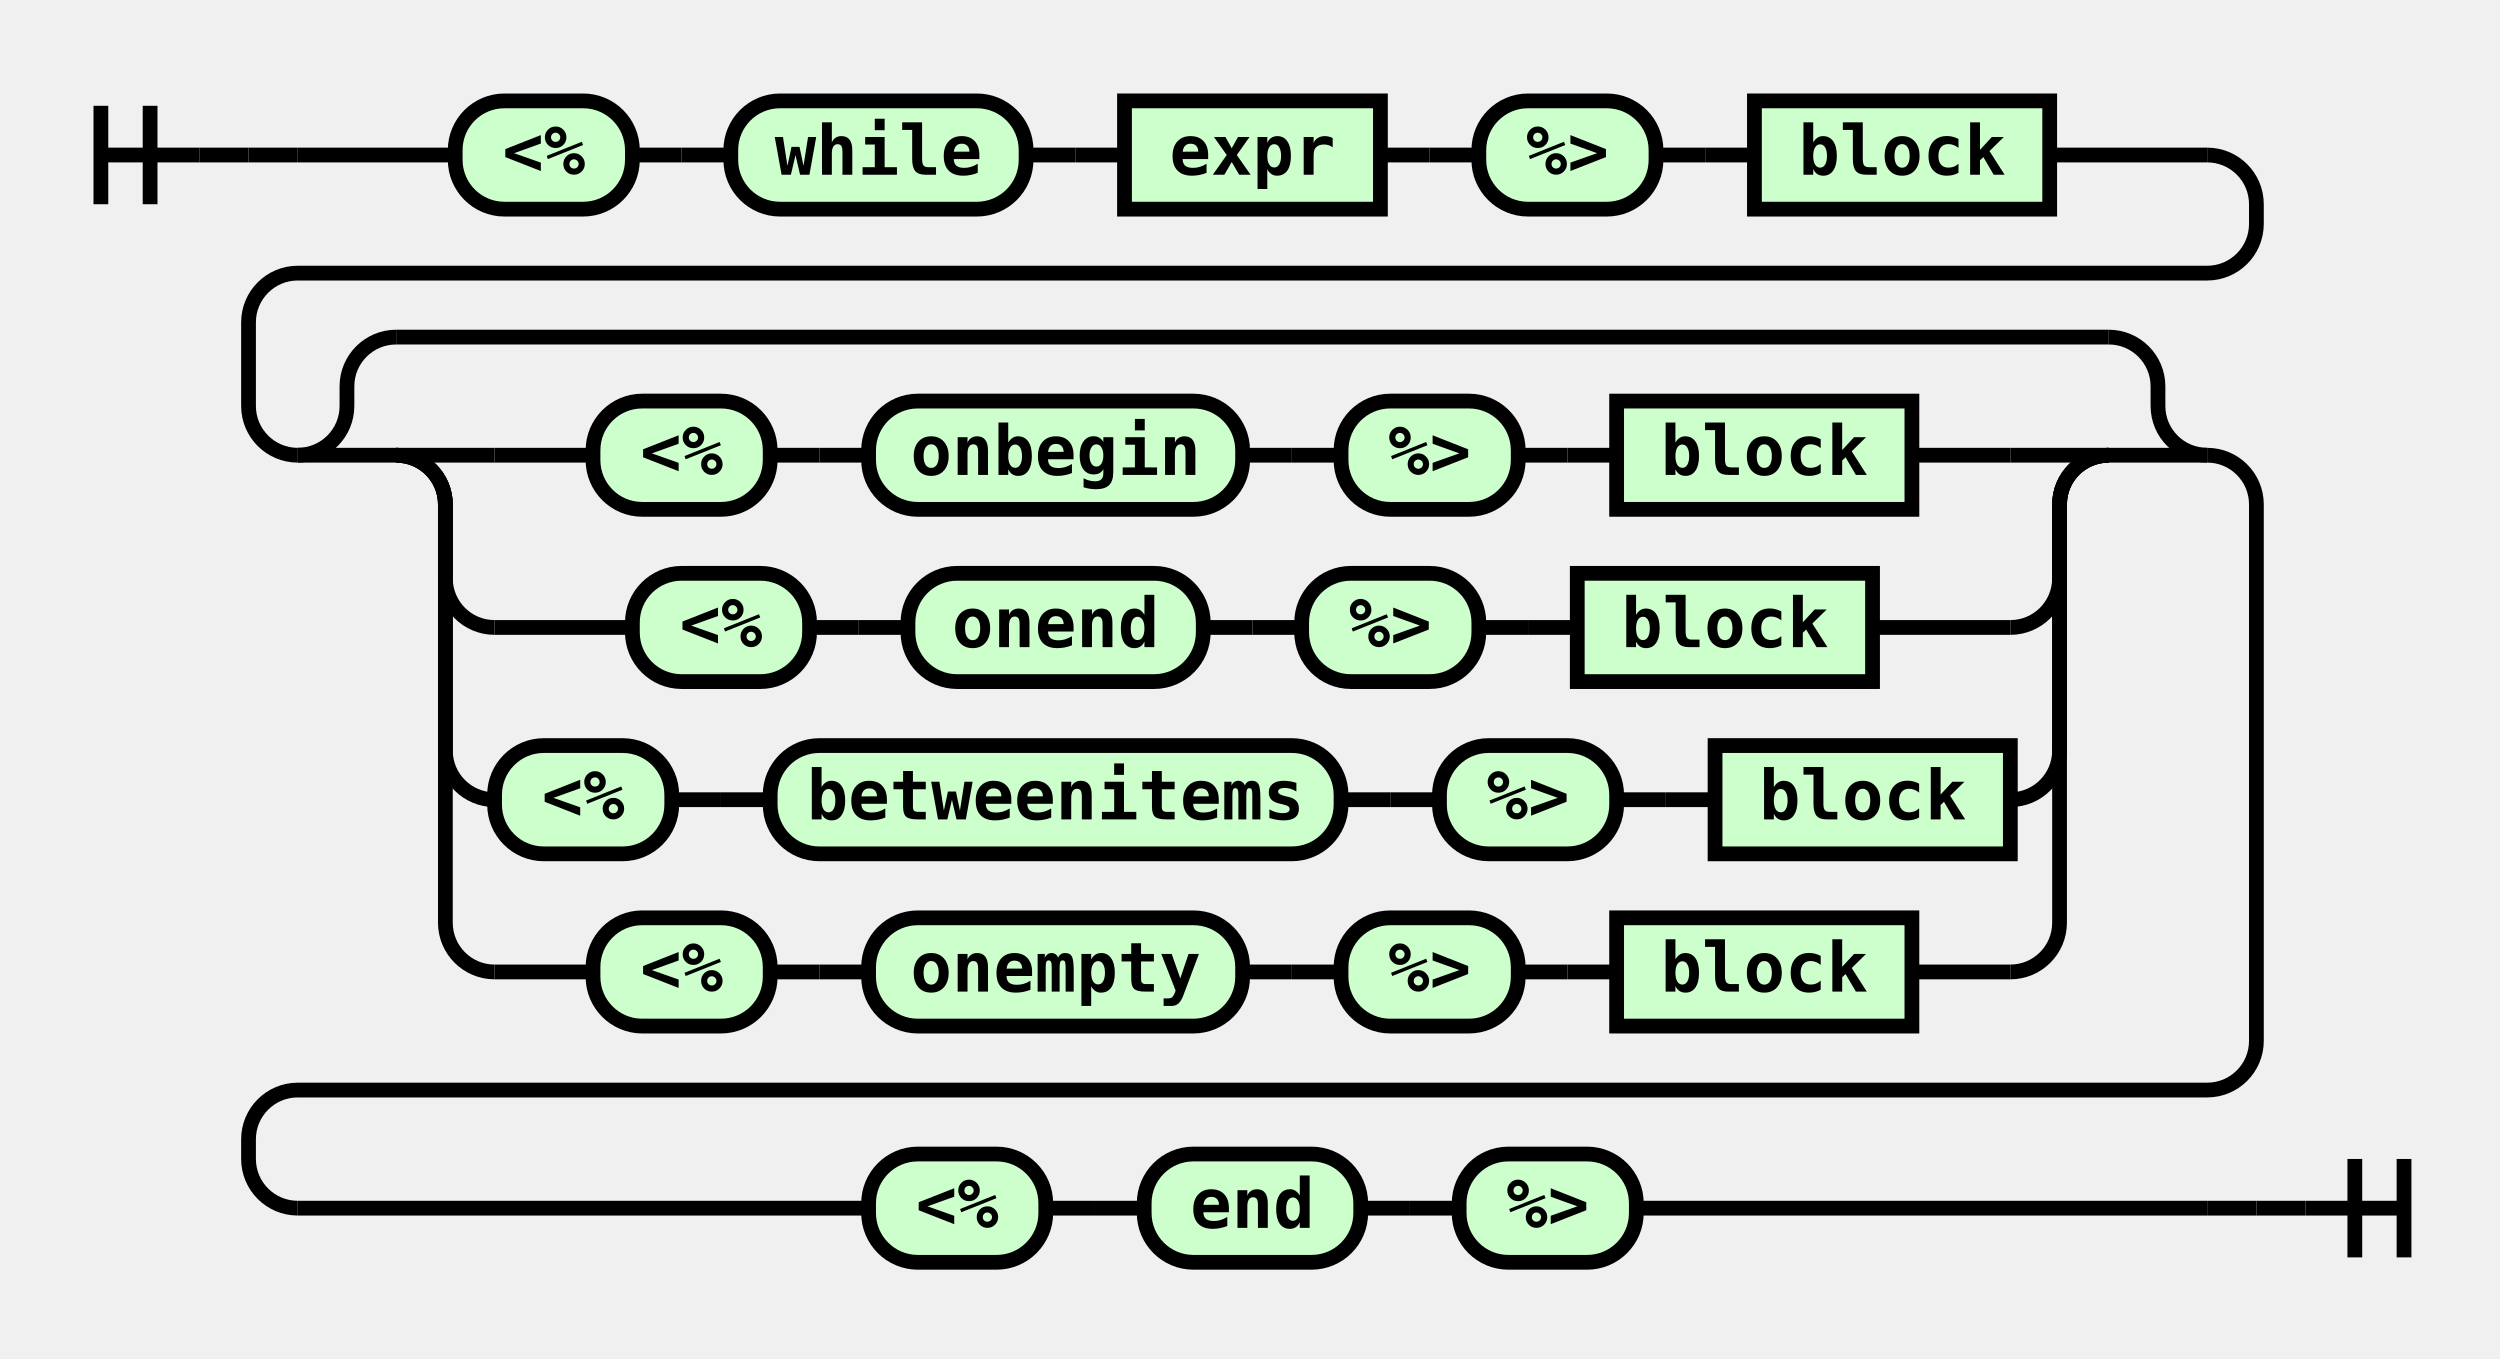
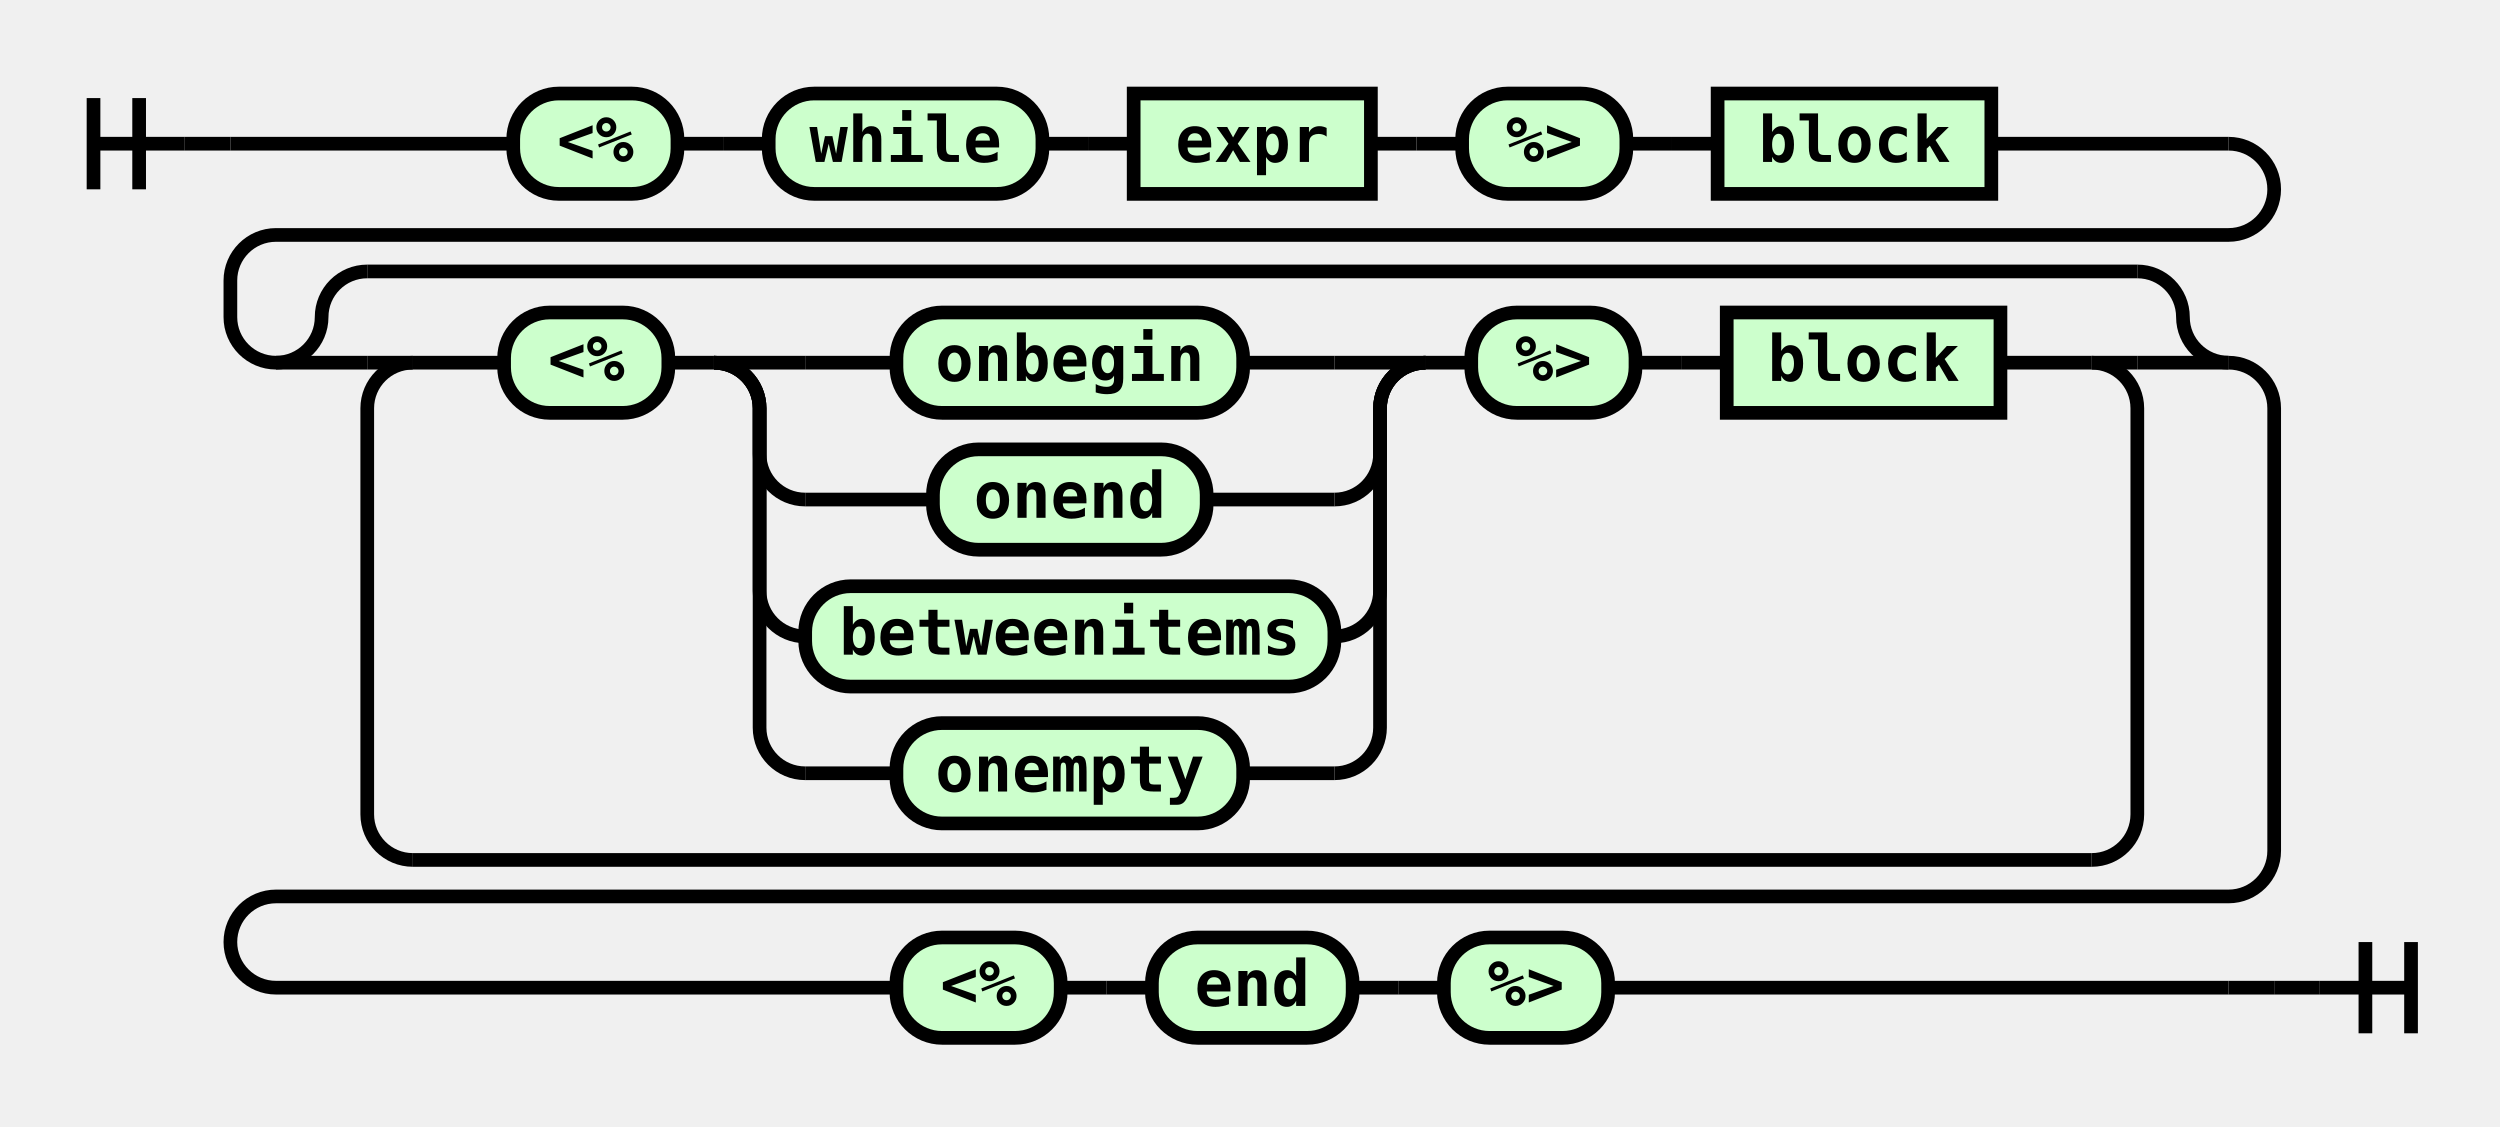
- <svg xmlns="http://www.w3.org/2000/svg" class="railroad-diagram" width="508" height="276" viewBox="0 0 508 276">
+ <svg xmlns="http://www.w3.org/2000/svg" class="railroad-diagram" width="548" height="247" viewBox="0 0 548 247">
  <g transform="translate(.5 .5)">
    <g>
      <path d="M20 21v20m10 -20v20m-10 -10h20" />
    </g>
    <path d="M40 31h10" />
    <g>
      <path d="M50 31h0" />
      <path d="M50 31h10" />
      <g>
-         <path d="M60 31h32" />
-         <path d="M416 31h32" />
-         <g class="terminal ">
-           <path d="M92 31h0" />
-           <path d="M128 31h0" />
-           <rect x="92" y="20" width="36" height="22" rx="10" ry="10" />
-           <text x="110" y="35">&lt;%</text>
-         </g>
-         <path d="M128 31h10" />
-         <path d="M138 31h10" />
-         <g class="terminal ">
+         <path d="M60 31h52" />
+         <path d="M436 31h52" />
+         <g class="terminal ">
+           <path d="M112 31h0" />
          <path d="M148 31h0" />
-           <path d="M208 31h0" />
-           <rect x="148" y="20" width="60" height="22" rx="10" ry="10" />
-           <text x="178" y="35">while</text>
-         </g>
-         <path d="M208 31h10" />
-         <path d="M218 31h10" />
+           <rect x="112" y="20" width="36" height="22" rx="10" ry="10" />
+           <text x="130" y="35">&lt;%</text>
+         </g>
+         <path d="M148 31h10" />
+         <path d="M158 31h10" />
+         <g class="terminal ">
+           <path d="M168 31h0" />
+           <path d="M228 31h0" />
+           <rect x="168" y="20" width="60" height="22" rx="10" ry="10" />
+           <text x="198" y="35">while</text>
+         </g>
+         <path d="M228 31h10" />
+         <path d="M238 31h10" />
        <g class="non-terminal ">
-           <path d="M228 31h0" />
-           <path d="M280 31h0" />
-           <rect x="228" y="20" width="52" height="22" />
-           <text x="254" y="35">expr</text>
-         </g>
-         <path d="M280 31h10" />
-         <path d="M290 31h10" />
-         <g class="terminal ">
+           <path d="M248 31h0" />
          <path d="M300 31h0" />
-           <path d="M336 31h0" />
-           <rect x="300" y="20" width="36" height="22" rx="10" ry="10" />
-           <text x="318" y="35">%&gt;</text>
-         </g>
-         <path d="M336 31h10" />
-         <path d="M346 31h10" />
+           <rect x="248" y="20" width="52" height="22" />
+           <text x="274" y="35">expr</text>
+         </g>
+         <path d="M300 31h10" />
+         <path d="M310 31h10" />
+         <g class="terminal ">
+           <path d="M320 31h0" />
+           <path d="M356 31h0" />
+           <rect x="320" y="20" width="36" height="22" rx="10" ry="10" />
+           <text x="338" y="35">%&gt;</text>
+         </g>
+         <path d="M356 31h10" />
+         <path d="M366 31h10" />
        <g class="non-terminal ">
-           <path d="M356 31h0" />
-           <path d="M416 31h0" />
-           <rect x="356" y="20" width="60" height="22" />
-           <text x="386" y="35">block</text>
+           <path d="M376 31h0" />
+           <path d="M436 31h0" />
+           <rect x="376" y="20" width="60" height="22" />
+           <text x="406" y="35">block</text>
        </g>
      </g>
-       <path d="M448 31a10 10 0 0 1 10 10v4a10 10 0 0 1 -10 10h-388a10 10 0 0 0 -10 10v17a10 10 0 0 0 10 10" />
+       <path d="M488 31a10 10 0 0 1 10 10v0a10 10 0 0 1 -10 10h-428a10 10 0 0 0 -10 10v8a10 10 0 0 0 10 10" />
      <g>
-         <path d="M60 92h0" />
-         <path d="M448 92h0" />
-         <path d="M60 92a10 10 0 0 0 10 -10v-4a10 10 0 0 1 10 -10" />
+         <path d="M60 79h0" />
+         <path d="M488 79h0" />
+         <path d="M60 79a10 10 0 0 0 10 -10v0a10 10 0 0 1 10 -10" />
        <g>
-           <path d="M80 68h348" />
-         </g>
-         <path d="M428 68a10 10 0 0 1 10 10v4a10 10 0 0 0 10 10" />
-         <path d="M60 92h20" />
+           <path d="M80 59h388" />
+         </g>
+         <path d="M468 59a10 10 0 0 1 10 10v0a10 10 0 0 0 10 10" />
+         <path d="M60 79h20" />
        <g>
-           <path d="M80 92h0" />
-           <path d="M428 92h0" />
-           <path d="M80 92h20" />
+           <path d="M80 79h0" />
+           <path d="M468 79h0" />
+           <path d="M80 79h10" />
          <g>
-             <path d="M100 92h20" />
-             <path d="M388 92h20" />
-             <g class="terminal ">
-               <path d="M120 92h0" />
-               <path d="M156 92h0" />
-               <rect x="120" y="81" width="36" height="22" rx="10" ry="10" />
-               <text x="138" y="96">&lt;%</text>
+             <path d="M90 79h0" />
+             <path d="M458 79h0" />
+             <path d="M90 79h20" />
+             <g>
+               <path d="M110 79h0" />
+               <path d="M438 79h0" />
+               <g class="terminal ">
+                 <path d="M110 79h0" />
+                 <path d="M146 79h0" />
+                 <rect x="110" y="68" width="36" height="22" rx="10" ry="10" />
+                 <text x="128" y="83">&lt;%</text>
+               </g>
+               <path d="M146 79h10" />
+               <g>
+                 <path d="M156 79h0" />
+                 <path d="M312 79h0" />
+                 <path d="M156 79h20" />
+                 <g class="terminal ">
+                   <path d="M176 79h20" />
+                   <path d="M272 79h20" />
+                   <rect x="196" y="68" width="76" height="22" rx="10" ry="10" />
+                   <text x="234" y="83">onbegin</text>
+                 </g>
+                 <path d="M292 79h20" />
+                 <path d="M156 79a10 10 0 0 1 10 10v10a10 10 0 0 0 10 10" />
+                 <g class="terminal ">
+                   <path d="M176 109h28" />
+                   <path d="M264 109h28" />
+                   <rect x="204" y="98" width="60" height="22" rx="10" ry="10" />
+                   <text x="234" y="113">onend</text>
+                 </g>
+                 <path d="M292 109a10 10 0 0 0 10 -10v-10a10 10 0 0 1 10 -10" />
+                 <path d="M156 79a10 10 0 0 1 10 10v40a10 10 0 0 0 10 10" />
+                 <g class="terminal ">
+                   <path d="M176 139h0" />
+                   <path d="M292 139h0" />
+                   <rect x="176" y="128" width="116" height="22" rx="10" ry="10" />
+                   <text x="234" y="143">betweenitems</text>
+                 </g>
+                 <path d="M292 139a10 10 0 0 0 10 -10v-40a10 10 0 0 1 10 -10" />
+                 <path d="M156 79a10 10 0 0 1 10 10v70a10 10 0 0 0 10 10" />
+                 <g class="terminal ">
+                   <path d="M176 169h20" />
+                   <path d="M272 169h20" />
+                   <rect x="196" y="158" width="76" height="22" rx="10" ry="10" />
+                   <text x="234" y="173">onempty</text>
+                 </g>
+                 <path d="M292 169a10 10 0 0 0 10 -10v-70a10 10 0 0 1 10 -10" />
+               </g>
+               <path d="M312 79h10" />
+               <g class="terminal ">
+                 <path d="M322 79h0" />
+                 <path d="M358 79h0" />
+                 <rect x="322" y="68" width="36" height="22" rx="10" ry="10" />
+                 <text x="340" y="83">%&gt;</text>
+               </g>
+               <path d="M358 79h10" />
+               <path d="M368 79h10" />
+               <g class="non-terminal ">
+                 <path d="M378 79h0" />
+                 <path d="M438 79h0" />
+                 <rect x="378" y="68" width="60" height="22" />
+                 <text x="408" y="83">block</text>
+               </g>
            </g>
-             <path d="M156 92h10" />
-             <path d="M166 92h10" />
-             <g class="terminal ">
-               <path d="M176 92h0" />
-               <path d="M252 92h0" />
-               <rect x="176" y="81" width="76" height="22" rx="10" ry="10" />
-               <text x="214" y="96">onbegin</text>
-             </g>
-             <path d="M252 92h10" />
-             <path d="M262 92h10" />
-             <g class="terminal ">
-               <path d="M272 92h0" />
-               <path d="M308 92h0" />
-               <rect x="272" y="81" width="36" height="22" rx="10" ry="10" />
-               <text x="290" y="96">%&gt;</text>
-             </g>
-             <path d="M308 92h10" />
-             <path d="M318 92h10" />
-             <g class="non-terminal ">
-               <path d="M328 92h0" />
-               <path d="M388 92h0" />
-               <rect x="328" y="81" width="60" height="22" />
-               <text x="358" y="96">block</text>
-             </g>
+             <path d="M438 79h20" />
          </g>
-           <path d="M408 92h20" />
-           <path d="M80 92a10 10 0 0 1 10 10v15a10 10 0 0 0 10 10" />
+           <path d="M458 79h10" />
+           <path d="M90 79a10 10 0 0 0 -10 10v89a10 10 0 0 0 10 10" />
          <g>
-             <path d="M100 127h28" />
-             <path d="M380 127h28" />
-             <g class="terminal ">
-               <path d="M128 127h0" />
-               <path d="M164 127h0" />
-               <rect x="128" y="116" width="36" height="22" rx="10" ry="10" />
-               <text x="146" y="131">&lt;%</text>
-             </g>
-             <path d="M164 127h10" />
-             <path d="M174 127h10" />
-             <g class="terminal ">
-               <path d="M184 127h0" />
-               <path d="M244 127h0" />
-               <rect x="184" y="116" width="60" height="22" rx="10" ry="10" />
-               <text x="214" y="131">onend</text>
-             </g>
-             <path d="M244 127h10" />
-             <path d="M254 127h10" />
-             <g class="terminal ">
-               <path d="M264 127h0" />
-               <path d="M300 127h0" />
-               <rect x="264" y="116" width="36" height="22" rx="10" ry="10" />
-               <text x="282" y="131">%&gt;</text>
-             </g>
-             <path d="M300 127h10" />
-             <path d="M310 127h10" />
-             <g class="non-terminal ">
-               <path d="M320 127h0" />
-               <path d="M380 127h0" />
-               <rect x="320" y="116" width="60" height="22" />
-               <text x="350" y="131">block</text>
-             </g>
+             <path d="M90 188h368" />
          </g>
-           <path d="M408 127a10 10 0 0 0 10 -10v-15a10 10 0 0 1 10 -10" />
-           <path d="M80 92a10 10 0 0 1 10 10v50a10 10 0 0 0 10 10" />
-           <g>
-             <path d="M100 162h0" />
-             <path d="M408 162h0" />
-             <g class="terminal ">
-               <path d="M100 162h0" />
-               <path d="M136 162h0" />
-               <rect x="100" y="151" width="36" height="22" rx="10" ry="10" />
-               <text x="118" y="166">&lt;%</text>
-             </g>
-             <path d="M136 162h10" />
-             <path d="M146 162h10" />
-             <g class="terminal ">
-               <path d="M156 162h0" />
-               <path d="M272 162h0" />
-               <rect x="156" y="151" width="116" height="22" rx="10" ry="10" />
-               <text x="214" y="166">betweenitems</text>
-             </g>
-             <path d="M272 162h10" />
-             <path d="M282 162h10" />
-             <g class="terminal ">
-               <path d="M292 162h0" />
-               <path d="M328 162h0" />
-               <rect x="292" y="151" width="36" height="22" rx="10" ry="10" />
-               <text x="310" y="166">%&gt;</text>
-             </g>
-             <path d="M328 162h10" />
-             <path d="M338 162h10" />
-             <g class="non-terminal ">
-               <path d="M348 162h0" />
-               <path d="M408 162h0" />
-               <rect x="348" y="151" width="60" height="22" />
-               <text x="378" y="166">block</text>
-             </g>
-           </g>
-           <path d="M408 162a10 10 0 0 0 10 -10v-50a10 10 0 0 1 10 -10" />
-           <path d="M80 92a10 10 0 0 1 10 10v85a10 10 0 0 0 10 10" />
-           <g>
-             <path d="M100 197h20" />
-             <path d="M388 197h20" />
-             <g class="terminal ">
-               <path d="M120 197h0" />
-               <path d="M156 197h0" />
-               <rect x="120" y="186" width="36" height="22" rx="10" ry="10" />
-               <text x="138" y="201">&lt;%</text>
-             </g>
-             <path d="M156 197h10" />
-             <path d="M166 197h10" />
-             <g class="terminal ">
-               <path d="M176 197h0" />
-               <path d="M252 197h0" />
-               <rect x="176" y="186" width="76" height="22" rx="10" ry="10" />
-               <text x="214" y="201">onempty</text>
-             </g>
-             <path d="M252 197h10" />
-             <path d="M262 197h10" />
-             <g class="terminal ">
-               <path d="M272 197h0" />
-               <path d="M308 197h0" />
-               <rect x="272" y="186" width="36" height="22" rx="10" ry="10" />
-               <text x="290" y="201">%&gt;</text>
-             </g>
-             <path d="M308 197h10" />
-             <path d="M318 197h10" />
-             <g class="non-terminal ">
-               <path d="M328 197h0" />
-               <path d="M388 197h0" />
-               <rect x="328" y="186" width="60" height="22" />
-               <text x="358" y="201">block</text>
-             </g>
-           </g>
-           <path d="M408 197a10 10 0 0 0 10 -10v-85a10 10 0 0 1 10 -10" />
-         </g>
-         <path d="M428 92h20" />
+           <path d="M458 188a10 10 0 0 0 10 -10v-89a10 10 0 0 0 -10 -10" />
+         </g>
+         <path d="M468 79h20" />
      </g>
-       <path d="M448 92a10 10 0 0 1 10 10v109a10 10 0 0 1 -10 10h-388a10 10 0 0 0 -10 10v4a10 10 0 0 0 10 10" />
+       <path d="M488 79a10 10 0 0 1 10 10v97a10 10 0 0 1 -10 10h-428a10 10 0 0 0 -10 10v0a10 10 0 0 0 10 10" />
      <g>
-         <path d="M60 245h116" />
-         <path d="M332 245h116" />
-         <g class="terminal ">
-           <path d="M176 245h0" />
-           <path d="M212 245h0" />
-           <rect x="176" y="234" width="36" height="22" rx="10" ry="10" />
-           <text x="194" y="249">&lt;%</text>
-         </g>
-         <path d="M212 245h10" />
-         <path d="M222 245h10" />
-         <g class="terminal ">
-           <path d="M232 245h0" />
-           <path d="M276 245h0" />
-           <rect x="232" y="234" width="44" height="22" rx="10" ry="10" />
-           <text x="254" y="249">end</text>
-         </g>
-         <path d="M276 245h10" />
-         <path d="M286 245h10" />
-         <g class="terminal ">
-           <path d="M296 245h0" />
-           <path d="M332 245h0" />
-           <rect x="296" y="234" width="36" height="22" rx="10" ry="10" />
-           <text x="314" y="249">%&gt;</text>
+         <path d="M60 216h136" />
+         <path d="M352 216h136" />
+         <g class="terminal ">
+           <path d="M196 216h0" />
+           <path d="M232 216h0" />
+           <rect x="196" y="205" width="36" height="22" rx="10" ry="10" />
+           <text x="214" y="220">&lt;%</text>
+         </g>
+         <path d="M232 216h10" />
+         <path d="M242 216h10" />
+         <g class="terminal ">
+           <path d="M252 216h0" />
+           <path d="M296 216h0" />
+           <rect x="252" y="205" width="44" height="22" rx="10" ry="10" />
+           <text x="274" y="220">end</text>
+         </g>
+         <path d="M296 216h10" />
+         <path d="M306 216h10" />
+         <g class="terminal ">
+           <path d="M316 216h0" />
+           <path d="M352 216h0" />
+           <rect x="316" y="205" width="36" height="22" rx="10" ry="10" />
+           <text x="334" y="220">%&gt;</text>
        </g>
      </g>
-       <path d="M448 245h10" />
-       <path d="M458 245h0" />
+       <path d="M488 216h10" />
+       <path d="M498 216h0" />
    </g>
-     <path d="M458 245h10" />
-     <path d="M 468 245 h 20 m -10 -10 v 20 m 10 -20 v 20" />
+     <path d="M498 216h10" />
+     <path d="M 508 216 h 20 m -10 -10 v 20 m 10 -20 v 20" />
  </g>
  <style>
	svg {
		background-color: hsl(30,20%,95%);
	}
	path {
		stroke-width: 3;
		stroke: black;
		fill: rgba(0,0,0,0);
	}
	text {
		font: bold 14px monospace;
		text-anchor: middle;
		white-space: pre;
	}
	text.diagram-text {
		font-size: 12px;
	}
	text.diagram-arrow {
		font-size: 16px;
	}
	text.label {
		text-anchor: start;
	}
	text.comment {
		font: italic 12px monospace;
	}
	g.non-terminal text {
		/*font-style: italic;*/
	}
	rect {
		stroke-width: 3;
		stroke: black;
		fill: hsl(120,100%,90%);
	}
	rect.group-box {
		stroke: gray;
		stroke-dasharray: 10 5;
		fill: none;
	}
	path.diagram-text {
		stroke-width: 3;
		stroke: black;
		fill: white;
		cursor: help;
	}
	g.diagram-text:hover path.diagram-text {
		fill: #eee;
	}</style>
</svg>
